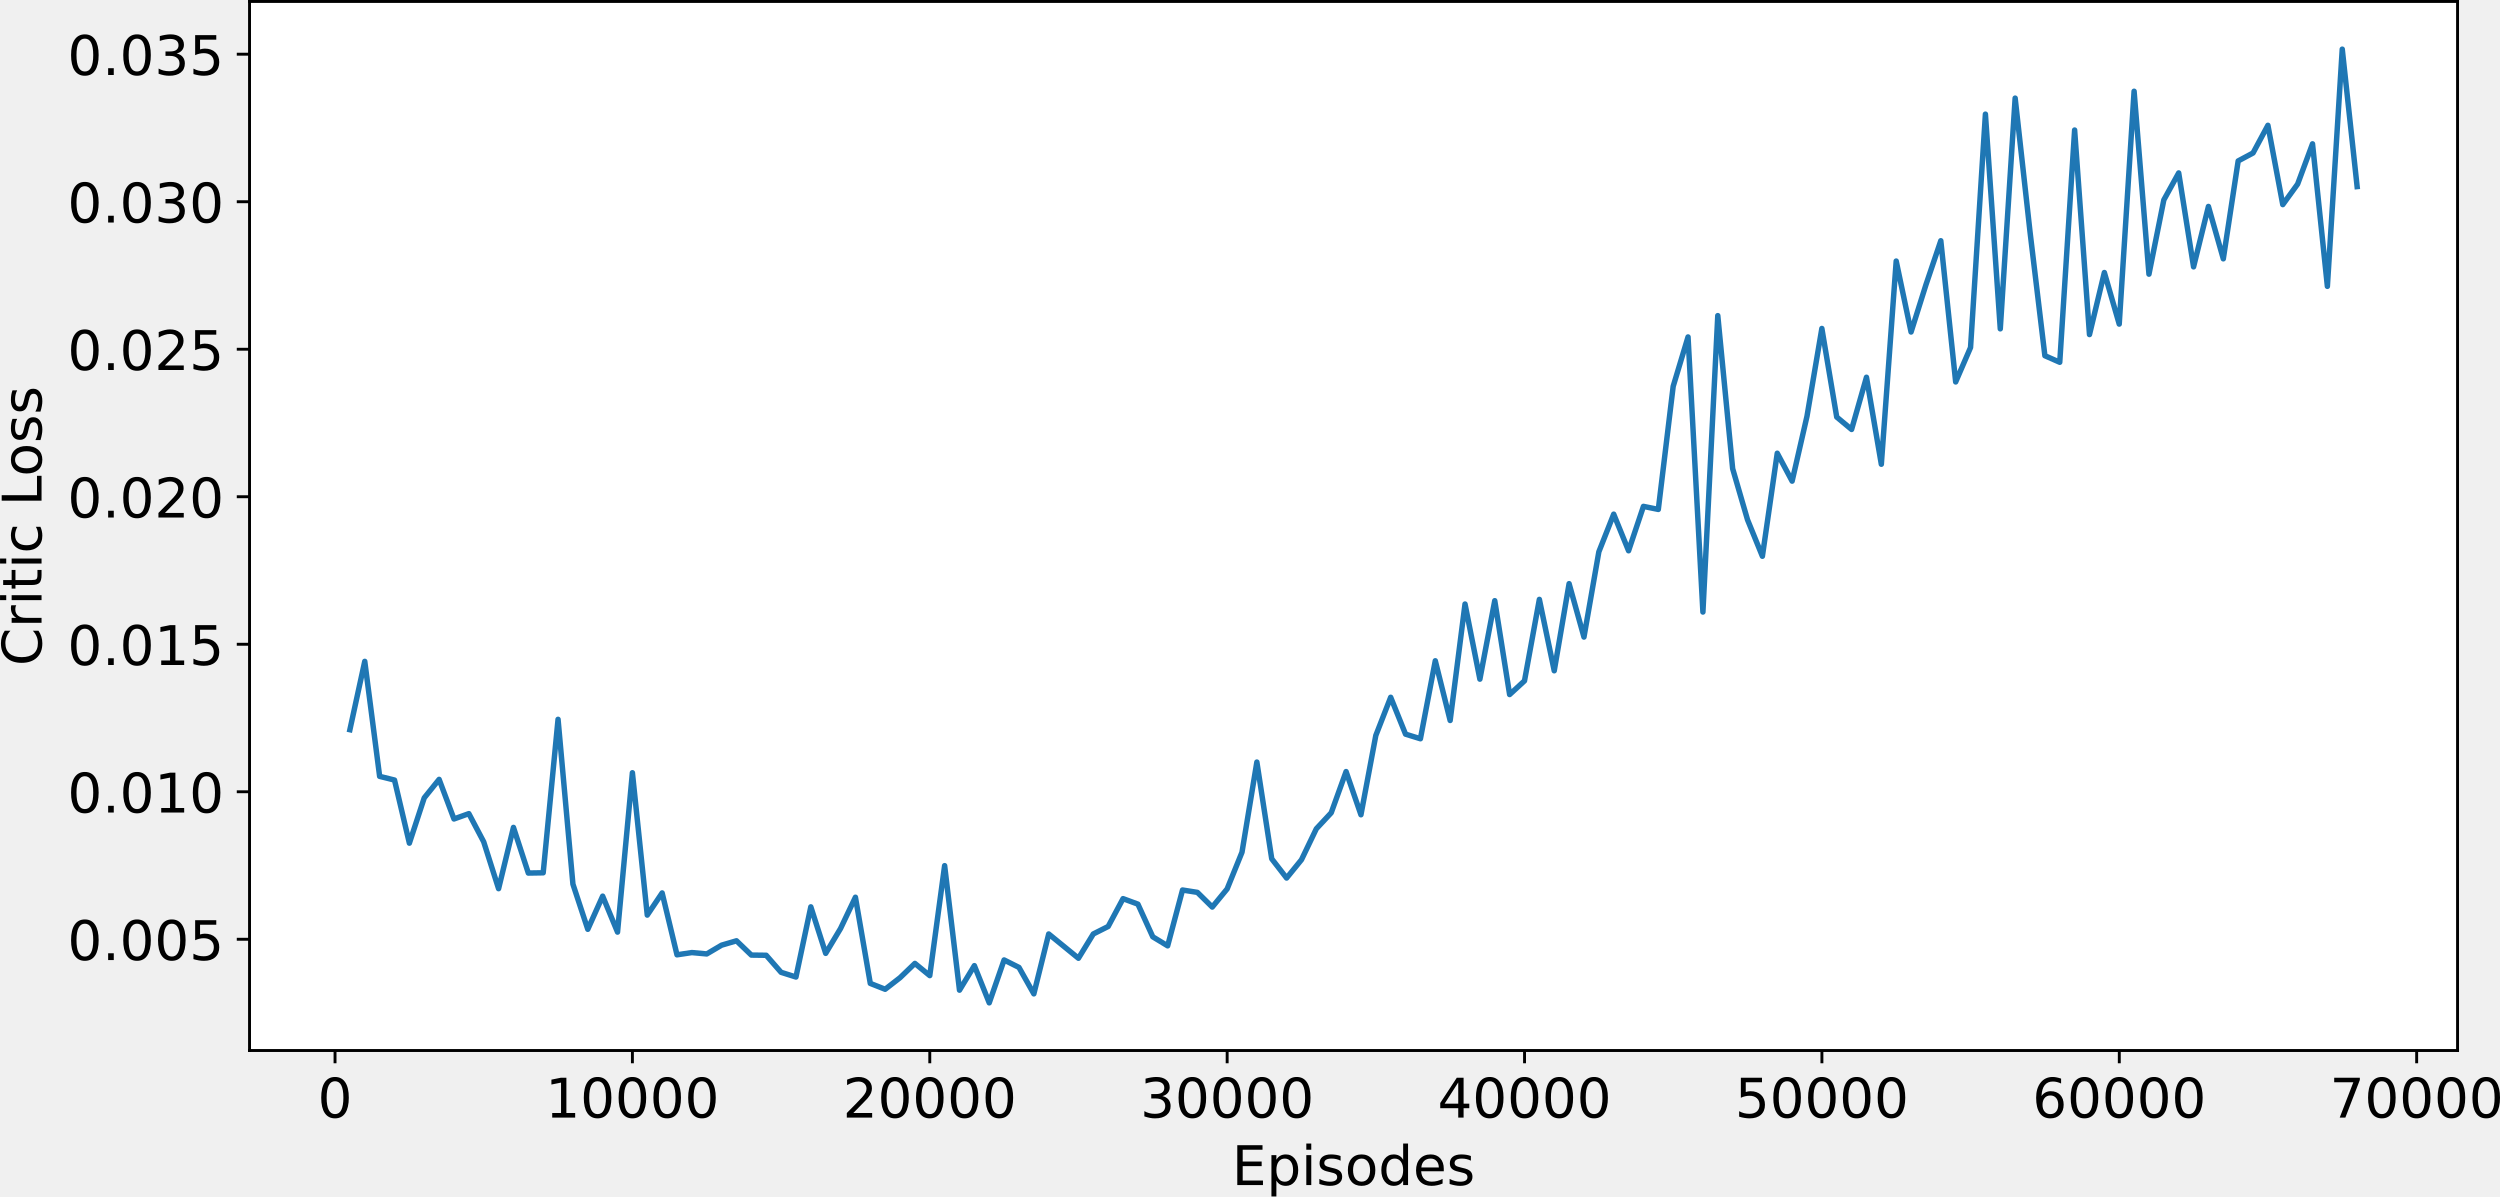
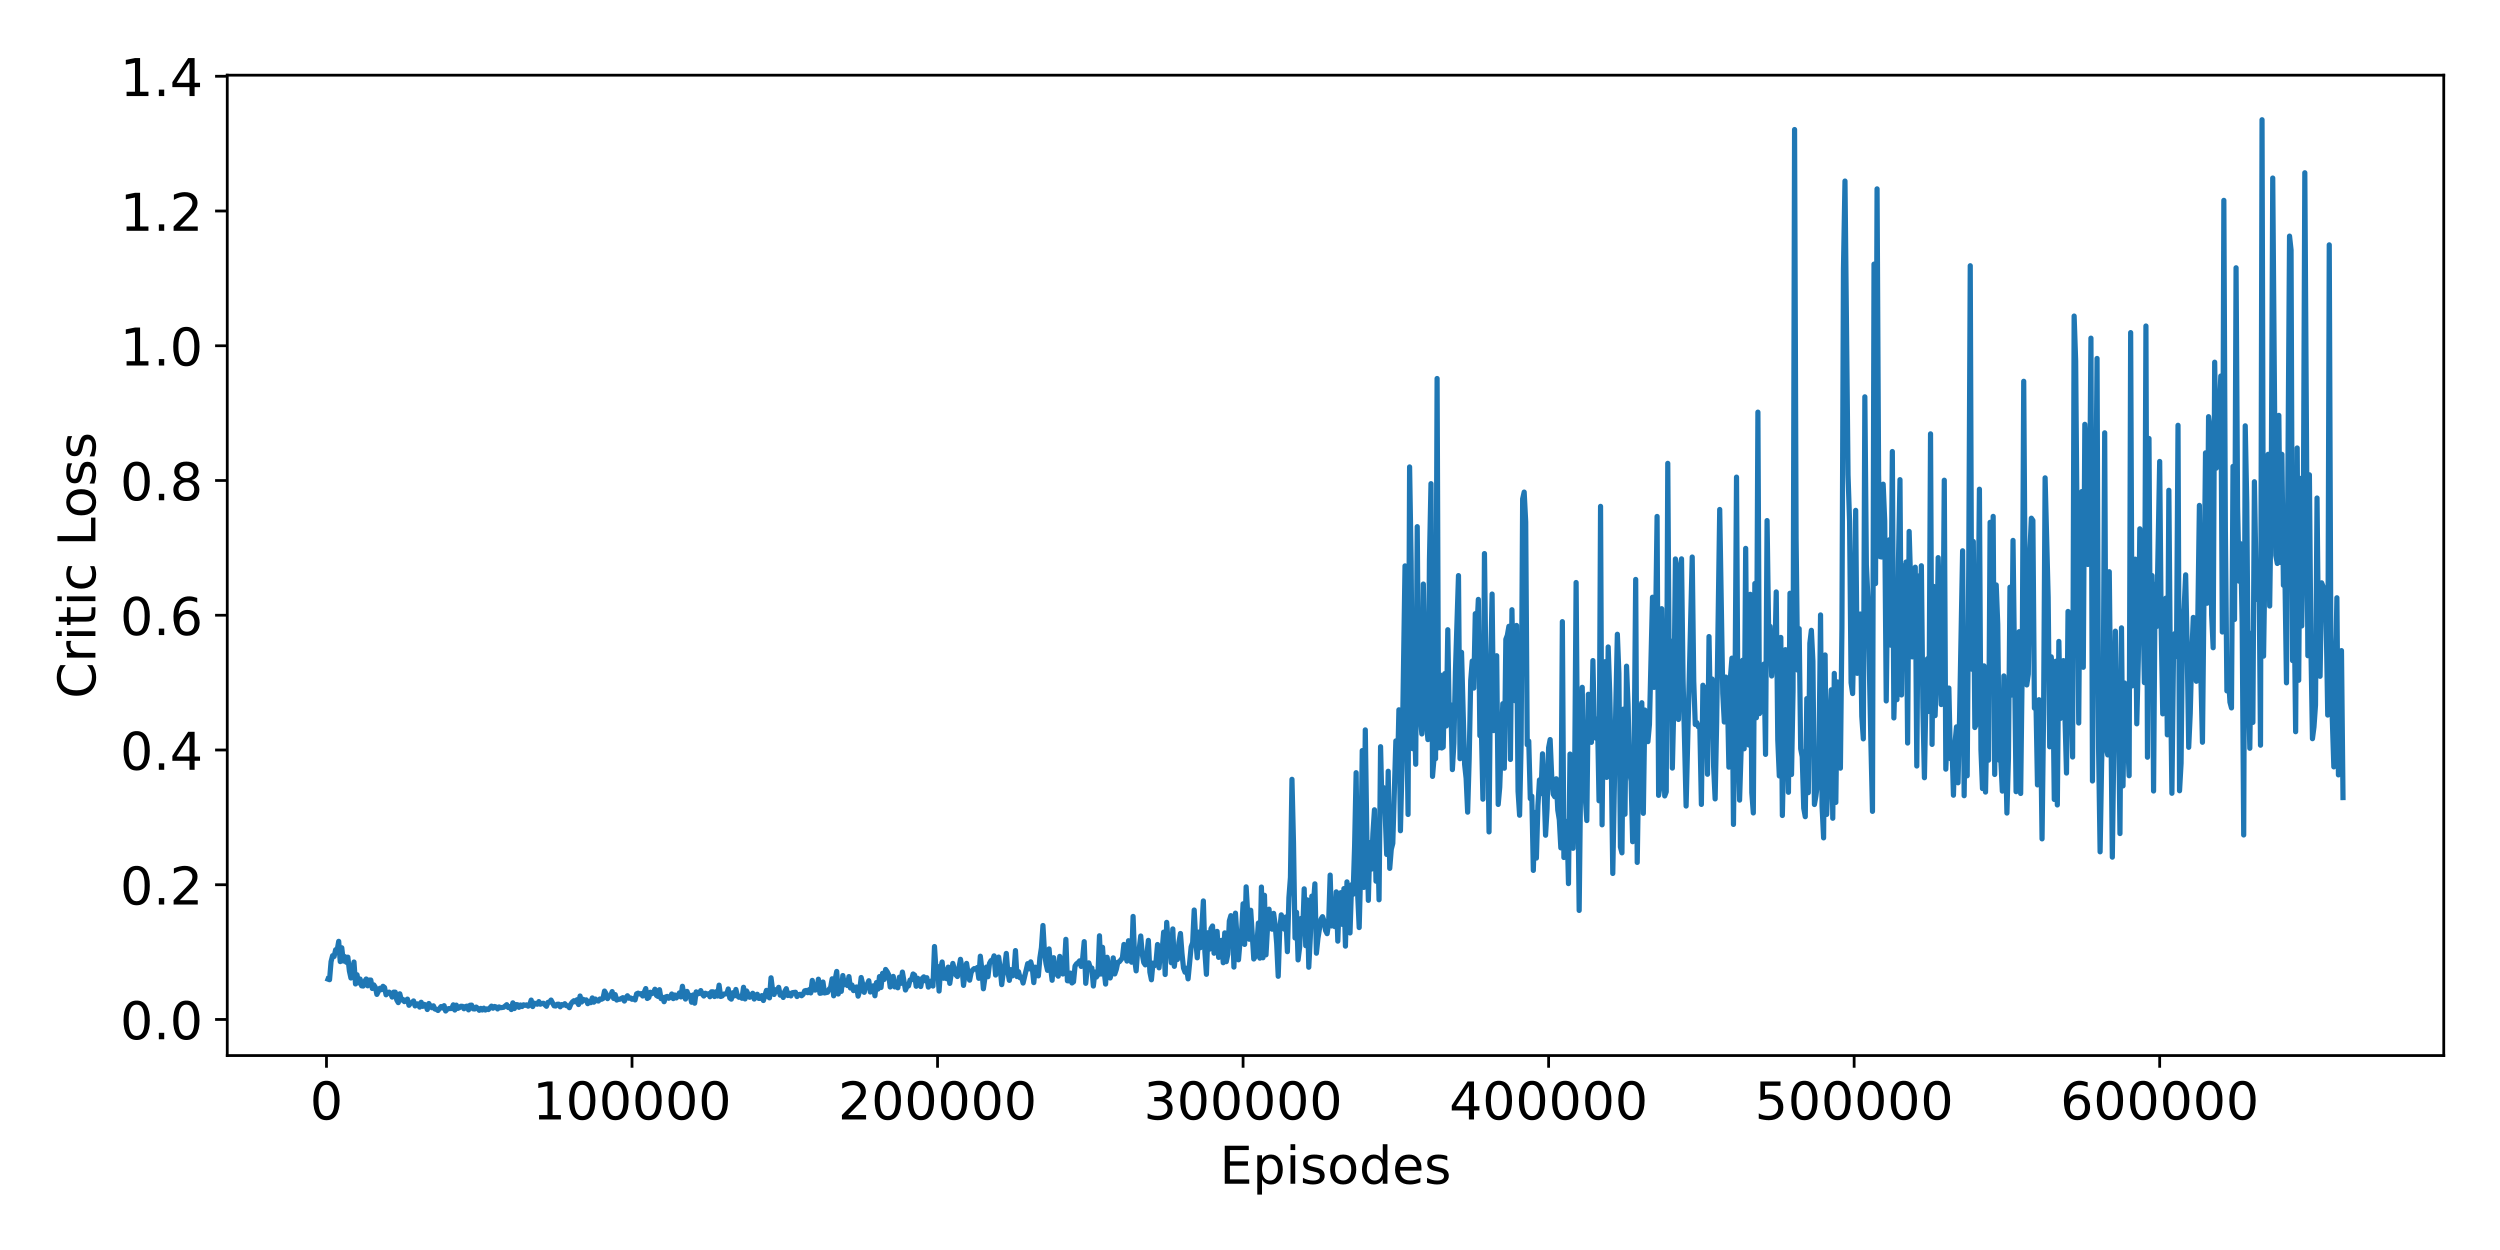
- <svg xmlns="http://www.w3.org/2000/svg" xmlns:xlink="http://www.w3.org/1999/xlink" width="685.856pt" height="328.235pt" viewBox="0 0 685.856 328.235" version="1.1">
-   <defs id="defs1">
-     <style type="text/css" id="style1">*{stroke-linejoin: round; stroke-linecap: butt}</style>
+ <svg xmlns="http://www.w3.org/2000/svg" xmlns:xlink="http://www.w3.org/1999/xlink" height="360pt" version="1.1" viewBox="0 0 720 360" width="720pt">
+   <defs>
+     <style type="text/css">
+ *{stroke-linecap:butt;stroke-linejoin:round;}
+   </style>
  </defs>
-   <g id="figure_1" transform="translate(-16.0718,-15.8)">
+   <g id="figure_1">
+     <g id="patch_1">
+       <path d="M 0 360  L 720 360  L 720 0  L 0 0  z " style="fill:#ffffff;" />
+     </g>
    <g id="axes_1">
      <g id="patch_2">
-         <path d="M 84.53,304 H 690.283 V 16.2 H 84.53 Z" style="fill:#ffffff" id="path2" />
+         <path d="M 65.45 304  L 703.8 304  L 703.8 21.653  L 65.45 21.653  z " style="fill:#ffffff;" />
      </g>
      <g id="matplotlib.axis_1">
        <g id="xtick_1">
          <g id="line2d_1">
-             <defs id="defs2">
-               <path id="m7069ad8a11" d="M 0,0 V 3.5" style="stroke:#000000;stroke-width:0.8" />
+             <defs>
+               <path d="M 0 0  L 0 3.5  " id="m7380358b8c" style="stroke:#000000;stroke-width:0.8;" />
            </defs>
-             <g id="g2">
-               <use xlink:href="#m7069ad8a11" x="107.985" y="304" style="stroke:#000000;stroke-width:0.8" id="use2" />
+             <g>
+               <use style="stroke:#000000;stroke-width:0.8;" x="94.026" xlink:href="#m7380358b8c" y="304" />
            </g>
          </g>
          <g id="text_1">
-             <text style="font-style:normal;font-variant:normal;font-weight:normal;font-stretch:normal;font-size:15px;line-height:normal;font-family:'DejaVu Sans', 'Bitstream Vera Sans', 'Computer Modern Sans Serif', 'Lucida Grande', Verdana, Geneva, Lucid, Arial, Helvetica, 'Avant Garde', sans-serif;text-anchor:middle" x="107.985" y="322.398" id="text2">0</text>
+             <text style="font-family:DejaVu Sans;font-size:15px;font-style:normal;font-weight:normal;text-anchor:middle;" transform="rotate(-0, 94.02594, 322.3977)" x="94.026" y="322.398">0</text>
          </g>
        </g>
        <g id="xtick_2">
          <g id="line2d_2">
-             <g id="g3">
-               <use xlink:href="#m7069ad8a11" x="189.568" y="304" style="stroke:#000000;stroke-width:0.8" id="use3" />
+             <g>
+               <use style="stroke:#000000;stroke-width:0.8;" x="182.02" xlink:href="#m7380358b8c" y="304" />
            </g>
          </g>
          <g id="text_2">
-             <text style="font-style:normal;font-variant:normal;font-weight:normal;font-stretch:normal;font-size:15px;line-height:normal;font-family:'DejaVu Sans', 'Bitstream Vera Sans', 'Computer Modern Sans Serif', 'Lucida Grande', Verdana, Geneva, Lucid, Arial, Helvetica, 'Avant Garde', sans-serif;text-anchor:middle" x="189.568" y="322.398" id="text3">10000</text>
+             <text style="font-family:DejaVu Sans;font-size:15px;font-style:normal;font-weight:normal;text-anchor:middle;" transform="rotate(-0, 182.0196, 322.3977)" x="182.02" y="322.398">100000</text>
          </g>
        </g>
        <g id="xtick_3">
          <g id="line2d_3">
-             <g id="g4">
-               <use xlink:href="#m7069ad8a11" x="271.151" y="304" style="stroke:#000000;stroke-width:0.8" id="use4" />
+             <g>
+               <use style="stroke:#000000;stroke-width:0.8;" x="270.013" xlink:href="#m7380358b8c" y="304" />
            </g>
          </g>
          <g id="text_3">
-             <text style="font-style:normal;font-variant:normal;font-weight:normal;font-stretch:normal;font-size:15px;line-height:normal;font-family:'DejaVu Sans', 'Bitstream Vera Sans', 'Computer Modern Sans Serif', 'Lucida Grande', Verdana, Geneva, Lucid, Arial, Helvetica, 'Avant Garde', sans-serif;text-anchor:middle" x="271.151" y="322.398" id="text4">20000</text>
+             <text style="font-family:DejaVu Sans;font-size:15px;font-style:normal;font-weight:normal;text-anchor:middle;" transform="rotate(-0, 270.0133, 322.3977)" x="270.013" y="322.398">200000</text>
          </g>
        </g>
        <g id="xtick_4">
          <g id="line2d_4">
-             <g id="g5">
-               <use xlink:href="#m7069ad8a11" x="352.734" y="304" style="stroke:#000000;stroke-width:0.8" id="use5" />
+             <g>
+               <use style="stroke:#000000;stroke-width:0.8;" x="358.007" xlink:href="#m7380358b8c" y="304" />
            </g>
          </g>
          <g id="text_4">
-             <text style="font-style:normal;font-variant:normal;font-weight:normal;font-stretch:normal;font-size:15px;line-height:normal;font-family:'DejaVu Sans', 'Bitstream Vera Sans', 'Computer Modern Sans Serif', 'Lucida Grande', Verdana, Geneva, Lucid, Arial, Helvetica, 'Avant Garde', sans-serif;text-anchor:middle" x="352.734" y="322.398" id="text5">30000</text>
+             <text style="font-family:DejaVu Sans;font-size:15px;font-style:normal;font-weight:normal;text-anchor:middle;" transform="rotate(-0, 358.0069, 322.3977)" x="358.007" y="322.398">300000</text>
          </g>
        </g>
        <g id="xtick_5">
          <g id="line2d_5">
-             <g id="g6">
-               <use xlink:href="#m7069ad8a11" x="434.317" y="304" style="stroke:#000000;stroke-width:0.8" id="use6" />
+             <g>
+               <use style="stroke:#000000;stroke-width:0.8;" x="446.001" xlink:href="#m7380358b8c" y="304" />
            </g>
          </g>
          <g id="text_5">
-             <text style="font-style:normal;font-variant:normal;font-weight:normal;font-stretch:normal;font-size:15px;line-height:normal;font-family:'DejaVu Sans', 'Bitstream Vera Sans', 'Computer Modern Sans Serif', 'Lucida Grande', Verdana, Geneva, Lucid, Arial, Helvetica, 'Avant Garde', sans-serif;text-anchor:middle" x="434.317" y="322.398" id="text6">40000</text>
+             <text style="font-family:DejaVu Sans;font-size:15px;font-style:normal;font-weight:normal;text-anchor:middle;" transform="rotate(-0, 446.0006, 322.3977)" x="446.001" y="322.398">400000</text>
          </g>
        </g>
        <g id="xtick_6">
          <g id="line2d_6">
-             <g id="g7">
-               <use xlink:href="#m7069ad8a11" x="515.9" y="304" style="stroke:#000000;stroke-width:0.8" id="use7" />
+             <g>
+               <use style="stroke:#000000;stroke-width:0.8;" x="533.994" xlink:href="#m7380358b8c" y="304" />
            </g>
          </g>
          <g id="text_6">
-             <text style="font-style:normal;font-variant:normal;font-weight:normal;font-stretch:normal;font-size:15px;line-height:normal;font-family:'DejaVu Sans', 'Bitstream Vera Sans', 'Computer Modern Sans Serif', 'Lucida Grande', Verdana, Geneva, Lucid, Arial, Helvetica, 'Avant Garde', sans-serif;text-anchor:middle" x="515.9" y="322.398" id="text7">50000</text>
+             <text style="font-family:DejaVu Sans;font-size:15px;font-style:normal;font-weight:normal;text-anchor:middle;" transform="rotate(-0, 533.9942, 322.3977)" x="533.994" y="322.398">500000</text>
          </g>
        </g>
        <g id="xtick_7">
          <g id="line2d_7">
-             <g id="g8">
-               <use xlink:href="#m7069ad8a11" x="597.483" y="304" style="stroke:#000000;stroke-width:0.8" id="use8" />
+             <g>
+               <use style="stroke:#000000;stroke-width:0.8;" x="621.988" xlink:href="#m7380358b8c" y="304" />
            </g>
          </g>
          <g id="text_7">
-             <text style="font-style:normal;font-variant:normal;font-weight:normal;font-stretch:normal;font-size:15px;line-height:normal;font-family:'DejaVu Sans', 'Bitstream Vera Sans', 'Computer Modern Sans Serif', 'Lucida Grande', Verdana, Geneva, Lucid, Arial, Helvetica, 'Avant Garde', sans-serif;text-anchor:middle" x="597.483" y="322.398" id="text8">60000</text>
-           </g>
-         </g>
-         <g id="xtick_8">
-           <g id="line2d_8">
-             <g id="g9">
-               <use xlink:href="#m7069ad8a11" x="679.066" y="304" style="stroke:#000000;stroke-width:0.8" id="use9" />
-             </g>
-           </g>
-           <g id="text_8">
-             <text style="font-style:normal;font-variant:normal;font-weight:normal;font-stretch:normal;font-size:15px;line-height:normal;font-family:'DejaVu Sans', 'Bitstream Vera Sans', 'Computer Modern Sans Serif', 'Lucida Grande', Verdana, Geneva, Lucid, Arial, Helvetica, 'Avant Garde', sans-serif;text-anchor:middle" x="679.066" y="322.398" id="text9">70000</text>
-           </g>
-         </g>
-         <g id="text_9">
-           <text style="font-style:normal;font-variant:normal;font-weight:normal;font-stretch:normal;font-size:15px;line-height:normal;font-family:'DejaVu Sans', 'Bitstream Vera Sans', 'Computer Modern Sans Serif', 'Lucida Grande', Verdana, Geneva, Lucid, Arial, Helvetica, 'Avant Garde', sans-serif;text-anchor:middle" x="387.407" y="340.915" id="text10">Episodes</text>
+             <text style="font-family:DejaVu Sans;font-size:15px;font-style:normal;font-weight:normal;text-anchor:middle;" transform="rotate(-0, 621.9879, 322.3977)" x="621.988" y="322.398">600000</text>
+           </g>
+         </g>
+         <g id="text_8">
+           <text style="font-family:DejaVu Sans;font-size:15px;font-style:normal;font-weight:normal;text-anchor:middle;" transform="rotate(-0, 384.625, 340.9148)" x="384.625" y="340.915">Episodes</text>
        </g>
      </g>
      <g id="matplotlib.axis_2">
        <g id="ytick_1">
+           <g id="line2d_8">
+             <defs>
+               <path d="M 0 0  L -3.5 0  " id="mddbbf704a9" style="stroke:#000000;stroke-width:0.8;" />
+             </defs>
+             <g>
+               <use style="stroke:#000000;stroke-width:0.8;" x="65.45" xlink:href="#mddbbf704a9" y="293.607" />
+             </g>
+           </g>
+           <g id="text_9">
+             <text style="font-family:DejaVu Sans;font-size:15px;font-style:normal;font-weight:normal;text-anchor:end;" transform="rotate(-0, 58.45, 299.306)" x="58.45" y="299.306">0.0</text>
+           </g>
+         </g>
+         <g id="ytick_2">
          <g id="line2d_9">
-             <defs id="defs10">
-               <path id="mb67c842fcd" d="M 0,0 H -3.5" style="stroke:#000000;stroke-width:0.8" />
-             </defs>
-             <g id="g10">
-               <use xlink:href="#mb67c842fcd" x="84.53" y="273.485" style="stroke:#000000;stroke-width:0.8" id="use10" />
+             <g>
+               <use style="stroke:#000000;stroke-width:0.8;" x="65.45" xlink:href="#mddbbf704a9" y="254.801" />
            </g>
          </g>
          <g id="text_10">
-             <text style="font-style:normal;font-variant:normal;font-weight:normal;font-stretch:normal;font-size:15px;line-height:normal;font-family:'DejaVu Sans', 'Bitstream Vera Sans', 'Computer Modern Sans Serif', 'Lucida Grande', Verdana, Geneva, Lucid, Arial, Helvetica, 'Avant Garde', sans-serif;text-anchor:end" x="77.53" y="279.183" id="text11">0.005</text>
-           </g>
-         </g>
-         <g id="ytick_2">
+             <text style="font-family:DejaVu Sans;font-size:15px;font-style:normal;font-weight:normal;text-anchor:end;" transform="rotate(-0, 58.45, 260.5001)" x="58.45" y="260.5">0.2</text>
+           </g>
+         </g>
+         <g id="ytick_3">
          <g id="line2d_10">
-             <g id="g11">
-               <use xlink:href="#mb67c842fcd" x="84.53" y="233.016" style="stroke:#000000;stroke-width:0.8" id="use11" />
+             <g>
+               <use style="stroke:#000000;stroke-width:0.8;" x="65.45" xlink:href="#mddbbf704a9" y="215.995" />
            </g>
          </g>
          <g id="text_11">
-             <text style="font-style:normal;font-variant:normal;font-weight:normal;font-stretch:normal;font-size:15px;line-height:normal;font-family:'DejaVu Sans', 'Bitstream Vera Sans', 'Computer Modern Sans Serif', 'Lucida Grande', Verdana, Geneva, Lucid, Arial, Helvetica, 'Avant Garde', sans-serif;text-anchor:end" x="77.53" y="238.715" id="text12">0.010</text>
-           </g>
-         </g>
-         <g id="ytick_3">
+             <text style="font-family:DejaVu Sans;font-size:15px;font-style:normal;font-weight:normal;text-anchor:end;" transform="rotate(-0, 58.45, 221.6942)" x="58.45" y="221.694">0.4</text>
+           </g>
+         </g>
+         <g id="ytick_4">
          <g id="line2d_11">
-             <g id="g12">
-               <use xlink:href="#mb67c842fcd" x="84.53" y="192.547" style="stroke:#000000;stroke-width:0.8" id="use12" />
+             <g>
+               <use style="stroke:#000000;stroke-width:0.8;" x="65.45" xlink:href="#mddbbf704a9" y="177.189" />
            </g>
          </g>
          <g id="text_12">
-             <text style="font-style:normal;font-variant:normal;font-weight:normal;font-stretch:normal;font-size:15px;line-height:normal;font-family:'DejaVu Sans', 'Bitstream Vera Sans', 'Computer Modern Sans Serif', 'Lucida Grande', Verdana, Geneva, Lucid, Arial, Helvetica, 'Avant Garde', sans-serif;text-anchor:end" x="77.53" y="198.246" id="text13">0.015</text>
-           </g>
-         </g>
-         <g id="ytick_4">
+             <text style="font-family:DejaVu Sans;font-size:15px;font-style:normal;font-weight:normal;text-anchor:end;" transform="rotate(-0, 58.45, 182.8883)" x="58.45" y="182.888">0.6</text>
+           </g>
+         </g>
+         <g id="ytick_5">
          <g id="line2d_12">
-             <g id="g13">
-               <use xlink:href="#mb67c842fcd" x="84.53" y="152.078" style="stroke:#000000;stroke-width:0.8" id="use13" />
+             <g>
+               <use style="stroke:#000000;stroke-width:0.8;" x="65.45" xlink:href="#mddbbf704a9" y="138.383" />
            </g>
          </g>
          <g id="text_13">
-             <text style="font-style:normal;font-variant:normal;font-weight:normal;font-stretch:normal;font-size:15px;line-height:normal;font-family:'DejaVu Sans', 'Bitstream Vera Sans', 'Computer Modern Sans Serif', 'Lucida Grande', Verdana, Geneva, Lucid, Arial, Helvetica, 'Avant Garde', sans-serif;text-anchor:end" x="77.53" y="157.777" id="text14">0.020</text>
-           </g>
-         </g>
-         <g id="ytick_5">
+             <text style="font-family:DejaVu Sans;font-size:15px;font-style:normal;font-weight:normal;text-anchor:end;" transform="rotate(-0, 58.45, 144.0823)" x="58.45" y="144.082">0.8</text>
+           </g>
+         </g>
+         <g id="ytick_6">
          <g id="line2d_13">
-             <g id="g14">
-               <use xlink:href="#mb67c842fcd" x="84.53" y="111.61" style="stroke:#000000;stroke-width:0.8" id="use14" />
+             <g>
+               <use style="stroke:#000000;stroke-width:0.8;" x="65.45" xlink:href="#mddbbf704a9" y="99.578" />
            </g>
          </g>
          <g id="text_14">
-             <text style="font-style:normal;font-variant:normal;font-weight:normal;font-stretch:normal;font-size:15px;line-height:normal;font-family:'DejaVu Sans', 'Bitstream Vera Sans', 'Computer Modern Sans Serif', 'Lucida Grande', Verdana, Geneva, Lucid, Arial, Helvetica, 'Avant Garde', sans-serif;text-anchor:end" x="77.53" y="117.308" id="text15">0.025</text>
-           </g>
-         </g>
-         <g id="ytick_6">
+             <text style="font-family:DejaVu Sans;font-size:15px;font-style:normal;font-weight:normal;text-anchor:end;" transform="rotate(-0, 58.45, 105.2764)" x="58.45" y="105.276">1.0</text>
+           </g>
+         </g>
+         <g id="ytick_7">
          <g id="line2d_14">
-             <g id="g15">
-               <use xlink:href="#mb67c842fcd" x="84.53" y="71.141" style="stroke:#000000;stroke-width:0.8" id="use15" />
+             <g>
+               <use style="stroke:#000000;stroke-width:0.8;" x="65.45" xlink:href="#mddbbf704a9" y="60.772" />
            </g>
          </g>
          <g id="text_15">
-             <text style="font-style:normal;font-variant:normal;font-weight:normal;font-stretch:normal;font-size:15px;line-height:normal;font-family:'DejaVu Sans', 'Bitstream Vera Sans', 'Computer Modern Sans Serif', 'Lucida Grande', Verdana, Geneva, Lucid, Arial, Helvetica, 'Avant Garde', sans-serif;text-anchor:end" x="77.53" y="76.84" id="text16">0.030</text>
-           </g>
-         </g>
-         <g id="ytick_7">
+             <text style="font-family:DejaVu Sans;font-size:15px;font-style:normal;font-weight:normal;text-anchor:end;" transform="rotate(-0, 58.45, 66.47046)" x="58.45" y="66.47">1.2</text>
+           </g>
+         </g>
+         <g id="ytick_8">
          <g id="line2d_15">
-             <g id="g16">
-               <use xlink:href="#mb67c842fcd" x="84.53" y="30.672" style="stroke:#000000;stroke-width:0.8" id="use16" />
+             <g>
+               <use style="stroke:#000000;stroke-width:0.8;" x="65.45" xlink:href="#mddbbf704a9" y="21.966" />
            </g>
          </g>
          <g id="text_16">
-             <text style="font-style:normal;font-variant:normal;font-weight:normal;font-stretch:normal;font-size:15px;line-height:normal;font-family:'DejaVu Sans', 'Bitstream Vera Sans', 'Computer Modern Sans Serif', 'Lucida Grande', Verdana, Geneva, Lucid, Arial, Helvetica, 'Avant Garde', sans-serif;text-anchor:end" x="77.53" y="36.371" id="text17">0.035</text>
+             <text style="font-family:DejaVu Sans;font-size:15px;font-style:normal;font-weight:normal;text-anchor:end;" transform="rotate(-0, 58.45, 27.66453)" x="58.45" y="27.665">1.4</text>
          </g>
        </g>
        <g id="text_17">
-           <text style="font-style:normal;font-variant:normal;font-weight:normal;font-stretch:normal;font-size:15px;line-height:normal;font-family:'DejaVu Sans', 'Bitstream Vera Sans', 'Computer Modern Sans Serif', 'Lucida Grande', Verdana, Geneva, Lucid, Arial, Helvetica, 'Avant Garde', sans-serif;text-anchor:middle" x="27.468" y="160.1" transform="rotate(-90,27.46828,160.1)" id="text18">Critic Loss</text>
+           <text style="font-family:DejaVu Sans;font-size:15px;font-style:normal;font-weight:normal;text-anchor:middle;" transform="rotate(-90, 27.47578, 162.8264)" x="27.476" y="162.826">Critic Loss</text>
        </g>
      </g>
      <g id="line2d_16">
-         <path d="m 112.064,215.987 4.079,-18.745 4.079,31.545 4.079,1.014 4.079,17.313 4.079,-12.43 4.079,-5.067 4.079,10.861 4.079,-1.463 4.079,7.747 4.079,12.838 4.079,-16.805 4.079,12.52 4.079,-0.07 4.079,-42.098 4.079,45.209 4.079,12.388 4.079,-9.091 4.079,9.862 4.079,-43.717 4.079,39.05 4.079,-6.076 4.079,16.973 4.079,-0.615 4.079,0.373 4.079,-2.404 4.079,-1.2 4.079,3.919 4.079,0.055 4.079,4.674 4.079,1.289 4.079,-19.245 4.079,12.752 4.079,-6.815 4.079,-8.577 4.079,23.637 4.079,1.609 4.079,-3.168 4.079,-3.921 4.079,3.341 4.079,-30.158 4.079,34.153 4.079,-6.724 4.079,10.202 4.079,-11.763 4.079,2.045 4.079,7.251 4.079,-16.426 8.158,6.662 4.079,-6.667 4.079,-2.056 4.079,-7.631 4.079,1.509 4.079,8.962 4.079,2.475 4.079,-15.312 4.079,0.645 4.079,4.028 4.079,-4.972 4.079,-10.072 4.079,-24.731 4.079,26.542 4.079,5.27 4.079,-5.019 4.079,-8.495 4.079,-4.381 4.079,-11.308 4.079,11.847 4.079,-21.757 4.079,-10.473 4.079,10.115 4.079,1.261 4.079,-21.389 4.079,16.373 4.079,-31.944 4.079,20.608 4.079,-21.523 4.079,25.746 4.079,-3.76 4.079,-22.343 4.079,19.581 4.079,-23.895 4.079,14.645 4.079,-23.373 4.079,-10.341 4.079,10.042 4.079,-12.177 4.079,0.836 4.079,-33.762 4.079,-13.552 4.079,75.463 4.079,-81.315 4.079,41.982 4.079,14.017 4.079,10.014 4.079,-28.265 4.079,7.655 4.079,-17.8 4.079,-24.077 4.079,24.301 4.079,3.397 4.079,-14.316 4.079,23.861 4.079,-55.737 4.079,19.458 4.079,-12.958 4.079,-12.076 4.079,38.732 4.079,-9.441 4.079,-64.021 4.079,58.895 4.079,-63.29 4.079,36.674 4.079,33.994 4.079,1.795 4.079,-63.707 4.079,56.106 4.079,-17.016 4.079,14.142 4.079,-63.872 4.079,50.174 4.079,-20.365 4.079,-7.402 4.079,25.763 4.079,-16.568 4.079,14.363 4.079,-26.85 4.079,-2.183 4.079,-7.593 4.079,21.754 4.079,-5.638 4.079,-11.032 4.079,39.092 4.079,-65.064 4.079,37.698 v 0" clip-path="url(#peaf6a4ce70)" style="fill:none;stroke:#1f77b4;stroke-width:1.5;stroke-linecap:square" id="path18" />
+         <path clip-path="url(#pa78f5929f9)" d="M 94.466 281.99  L 94.906 282.157  L 95.346 276.959  L 95.786 275.242  L 96.226 275.46  L 96.666 273.528  L 97.106 273.636  L 97.546 271.108  L 97.986 276.937  L 98.426 272.961  L 98.866 276.77  L 99.306 275.511  L 99.746 277.13  L 100.185 275.664  L 100.625 279.643  L 101.065 281.661  L 101.505 280.017  L 101.945 277.063  L 102.385 283.379  L 102.825 280.728  L 103.265 283.077  L 103.705 281.956  L 104.145 283.916  L 104.585 283.981  L 105.025 282.66  L 105.465 281.958  L 105.905 283.907  L 106.345 282.257  L 106.785 282.252  L 107.225 284.681  L 107.665 283.654  L 108.105 284.356  L 108.545 286.384  L 109.425 284.614  L 109.865 285.023  L 110.305 284.063  L 110.745 284.404  L 111.185 286.499  L 111.625 286.011  L 112.065 285.734  L 112.505 286.13  L 112.945 287.156  L 113.385 285.73  L 113.825 285.743  L 114.264 287.974  L 114.704 288.751  L 115.144 286.213  L 115.584 288  L 116.024 287.825  L 116.464 288.467  L 117.344 287.748  L 117.784 289.521  L 118.224 288.942  L 118.664 288.721  L 119.104 288.27  L 119.544 289.708  L 119.984 289.106  L 120.424 289.135  L 120.864 290.046  L 121.304 288.654  L 121.744 289.829  L 122.184 289.264  L 122.624 289.47  L 123.064 290.736  L 123.504 289.014  L 123.944 289.749  L 124.384 290.225  L 124.824 289.678  L 125.264 290.6  L 125.704 290.706  L 126.144 291.019  L 127.024 289.892  L 127.464 290.316  L 127.903 289.636  L 128.343 291.166  L 128.783 290.649  L 129.223 290.479  L 130.103 290.439  L 130.543 289.392  L 130.983 290.887  L 131.423 289.478  L 131.863 290.42  L 132.303 290.199  L 132.743 289.798  L 133.183 289.825  L 133.623 290.518  L 134.063 289.878  L 134.503 289.767  L 134.943 290.842  L 135.383 289.508  L 135.823 289.478  L 136.263 290.542  L 136.703 290.589  L 137.143 290.041  L 137.583 290.413  L 138.023 290.968  L 138.463 290.42  L 138.903 290.874  L 139.343 290.355  L 139.783 290.886  L 140.223 290.563  L 140.663 290.754  L 141.543 289.766  L 141.982 290.359  L 142.422 289.867  L 142.862 290.003  L 143.302 290.577  L 143.742 289.996  L 144.182 290.222  L 145.062 290.094  L 145.942 289.349  L 146.382 290.169  L 146.822 289.891  L 147.262 290.747  L 147.702 288.824  L 148.142 290.457  L 148.582 289.321  L 149.022 289.364  L 149.462 290.107  L 149.902 289.436  L 150.342 289.886  L 150.782 289.38  L 151.222 289.542  L 151.662 289.401  L 152.102 289.774  L 152.542 289.423  L 152.982 288.027  L 153.422 289.889  L 153.862 288.906  L 154.742 289.212  L 155.182 288.465  L 155.622 289.209  L 156.061 289.007  L 156.501 288.935  L 157.381 289.806  L 157.821 288.676  L 158.261 288.621  L 158.701 288.018  L 159.581 289.674  L 160.021 289.73  L 160.461 289.231  L 160.901 289.204  L 161.341 289.955  L 161.781 289.325  L 162.221 289.467  L 162.661 289.07  L 163.101 289.623  L 163.541 289.685  L 163.981 290.214  L 164.421 289.152  L 164.861 288.554  L 165.301 288.202  L 165.741 288.545  L 166.181 287.927  L 166.621 289.304  L 167.061 286.854  L 167.501 288.582  L 167.941 287.804  L 168.381 288.083  L 168.821 287.965  L 169.261 289.057  L 169.7 288.4  L 170.14 288.766  L 170.58 287.407  L 171.02 288.626  L 171.46 287.721  L 171.9 288.188  L 172.34 288.301  L 172.78 287.705  L 173.22 287.795  L 173.66 287.57  L 174.1 285.426  L 174.54 286.161  L 174.98 287.61  L 175.42 286.91  L 175.86 286.817  L 176.3 285.584  L 176.74 287.554  L 177.18 286.449  L 177.62 288.017  L 178.06 287.797  L 178.5 287.796  L 179.38 287.332  L 179.82 288.3  L 180.26 287.336  L 180.7 286.779  L 181.14 287.49  L 181.58 287.396  L 182.02 287.793  L 182.46 287.539  L 182.9 287.975  L 183.34 286.222  L 183.779 286.028  L 184.219 286.272  L 184.659 286.162  L 185.099 286.849  L 185.979 284.709  L 186.419 287.558  L 186.859 287.29  L 187.299 285.774  L 187.739 286.18  L 188.179 285.923  L 188.619 284.905  L 189.059 286.679  L 189.499 286.964  L 189.939 285.033  L 190.379 287.607  L 190.819 287.224  L 191.259 288.487  L 191.699 287.125  L 192.139 286.968  L 192.579 287.495  L 193.019 287.249  L 193.459 286.272  L 193.899 287.595  L 194.339 286.562  L 194.779 287.401  L 195.219 286.816  L 195.659 285.965  L 196.099 287.114  L 196.539 284.05  L 196.979 286.654  L 197.418 287.732  L 197.858 285.525  L 198.298 286.727  L 198.738 286.658  L 199.178 288.646  L 199.618 286.537  L 200.058 288.92  L 200.498 285.661  L 200.938 286.252  L 201.378 286.087  L 201.818 285.29  L 202.258 286.321  L 202.698 286.856  L 203.138 286.052  L 203.578 286.413  L 204.018 286.186  L 204.458 287.063  L 204.898 285.64  L 205.338 285.643  L 205.778 287.001  L 206.218 285.629  L 206.658 286.854  L 207.098 283.727  L 207.538 286.984  L 207.978 286.84  L 208.418 286.302  L 209.298 286.209  L 209.738 284.823  L 210.178 287.419  L 210.618 287.75  L 211.058 285.907  L 211.497 286.807  L 211.937 284.966  L 212.377 286.838  L 212.817 287.223  L 213.257 286.922  L 213.697 287.503  L 214.137 284.34  L 214.577 287.693  L 215.017 285.398  L 215.897 287.214  L 216.337 286.872  L 216.777 286.06  L 217.217 287.724  L 217.657 286.601  L 218.097 286.351  L 218.537 287.544  L 218.977 287.529  L 219.417 286.74  L 219.857 288.144  L 220.737 285.229  L 221.177 286.947  L 221.617 287.381  L 222.057 281.609  L 222.497 285.038  L 222.937 286.404  L 223.377 285.036  L 223.817 285.604  L 224.257 284.357  L 224.697 286.609  L 225.136 286.155  L 225.576 287.264  L 226.016 285.501  L 226.456 284.74  L 226.896 286.712  L 227.336 286.054  L 227.776 286.821  L 228.216 285.892  L 229.096 285.773  L 229.536 287.005  L 229.976 286.468  L 230.416 286.361  L 230.856 286.775  L 231.296 286.375  L 231.736 285.371  L 232.176 285.248  L 232.616 285.897  L 233.056 285.003  L 233.496 285.96  L 233.936 282.361  L 234.376 285.11  L 234.816 285.139  L 235.256 284.881  L 235.696 282.012  L 236.136 286.074  L 236.576 285.984  L 237.016 282.823  L 237.456 285.971  L 238.336 285.777  L 238.776 284.906  L 239.215 284.392  L 239.655 281.899  L 240.095 286.791  L 240.535 282.046  L 240.975 279.775  L 241.415 286.277  L 241.855 284.52  L 242.295 285.513  L 242.735 280.958  L 243.175 283.605  L 243.615 282.455  L 244.055 283.837  L 244.495 281.26  L 244.935 284.552  L 245.375 283.687  L 245.815 285.296  L 246.255 284.401  L 246.695 284.25  L 247.135 286.888  L 247.575 285.404  L 248.015 281.525  L 248.455 283.411  L 248.895 285.79  L 249.335 283.741  L 249.775 283.496  L 250.215 282.453  L 250.655 285.702  L 251.535 283.906  L 251.975 286.779  L 252.415 282.981  L 252.854 284.867  L 253.294 281.257  L 253.734 284.403  L 254.174 280.324  L 254.614 282.088  L 255.054 279.205  L 255.494 279.829  L 255.934 280.698  L 256.374 284.257  L 256.814 283.053  L 257.254 281.204  L 257.694 284.231  L 258.134 283.708  L 258.574 284.483  L 259.014 281.432  L 259.454 283.21  L 259.894 279.957  L 260.774 285.123  L 261.214 284.093  L 261.654 283.946  L 262.094 282.246  L 262.534 282.161  L 262.974 280.511  L 263.414 280.835  L 263.854 284.04  L 264.294 281.743  L 264.734 283.281  L 265.174 284.119  L 265.614 281.758  L 266.054 281.333  L 266.494 282.477  L 266.933 281.583  L 267.373 284.286  L 267.813 283.543  L 268.253 282.508  L 268.693 283.983  L 269.133 272.605  L 269.573 279.37  L 270.013 278.336  L 270.453 285.424  L 270.893 279.052  L 271.333 277.05  L 271.773 281.741  L 272.213 279.3  L 272.653 281.875  L 273.093 278.534  L 273.533 283.214  L 274.413 277.468  L 275.293 280.776  L 275.733 281.236  L 276.613 276.284  L 277.053 278.812  L 277.493 283.79  L 278.373 277.458  L 278.813 280.327  L 279.253 282.291  L 279.693 280.075  L 280.133 279.332  L 280.572 278.955  L 281.012 279.127  L 281.452 278.645  L 281.892 281.759  L 282.332 275.389  L 282.772 279.141  L 283.212 284.766  L 284.092 278.515  L 284.532 281.286  L 284.972 277.454  L 285.412 276.658  L 285.852 276.654  L 286.292 275.289  L 286.732 280.814  L 287.172 277.097  L 287.612 275.641  L 288.052 278.835  L 288.492 283.571  L 288.932 280.186  L 289.372 278.144  L 289.812 274.59  L 290.252 279.914  L 290.692 282.342  L 291.132 279.252  L 291.572 281.055  L 292.012 280.051  L 292.452 273.765  L 292.892 281.256  L 293.332 279.839  L 293.772 281.601  L 294.212 281.413  L 294.651 283.116  L 295.971 277.529  L 296.411 279.033  L 296.851 277.015  L 297.291 278.687  L 297.731 282.988  L 298.171 278.55  L 298.611 280.194  L 299.051 281.053  L 299.491 275.837  L 299.931 272.915  L 300.371 266.546  L 300.811 274.299  L 301.251 277.528  L 301.691 279.462  L 302.131 273.293  L 302.571 278.623  L 303.011 282.316  L 303.451 275.819  L 303.891 279.418  L 304.331 280.564  L 304.771 281.139  L 305.211 275.44  L 305.651 279.738  L 306.091 280.512  L 306.531 278.808  L 306.971 270.53  L 307.411 282.462  L 307.851 282.484  L 308.291 280.252  L 308.73 283.093  L 309.17 282.76  L 309.61 278.222  L 310.05 277.567  L 310.49 277.264  L 310.93 276.723  L 311.37 278.329  L 311.81 275.987  L 312.25 271.194  L 312.69 283.195  L 313.13 278.868  L 313.57 277.306  L 314.01 278.735  L 314.45 278.784  L 314.89 283.974  L 315.33 279.936  L 315.77 281.38  L 316.21 280.722  L 316.65 269.507  L 317.09 280.525  L 317.53 272.825  L 317.97 279.379  L 318.41 283.414  L 318.85 275.696  L 319.73 281.66  L 320.17 280.025  L 320.61 275.873  L 321.05 280.491  L 321.49 279.198  L 321.93 277.117  L 322.369 276.987  L 323.249 275.887  L 323.689 272.002  L 324.129 275.117  L 324.569 276.79  L 325.009 270.932  L 325.449 275.964  L 325.889 277.114  L 326.329 263.935  L 326.769 276.226  L 327.209 279.606  L 327.649 273.648  L 328.089 273.33  L 328.529 269.568  L 328.969 274.794  L 329.409 277.237  L 329.849 277.885  L 330.289 275.1  L 330.729 270.833  L 331.169 279.983  L 331.609 282.174  L 332.049 277.372  L 332.489 278.115  L 332.929 277.04  L 333.369 272.022  L 333.809 278.731  L 334.249 273.62  L 334.689 273.78  L 335.129 268.46  L 335.569 280.657  L 336.009 265.643  L 336.448 272.065  L 336.888 272.044  L 337.328 277.278  L 337.768 267.535  L 338.208 278.306  L 338.648 274.308  L 339.088 276.336  L 339.528 271.408  L 339.968 268.848  L 340.408 274.553  L 340.848 278.803  L 341.288 279.997  L 341.728 278.851  L 342.168 281.912  L 343.048 272.705  L 343.488 271.477  L 343.928 262.089  L 344.368 270.679  L 344.808 275.848  L 345.248 268.444  L 345.688 272.942  L 346.128 267.298  L 346.568 259.474  L 347.008 274.165  L 347.448 280.601  L 347.888 268.628  L 348.328 273.362  L 348.768 267.442  L 349.208 266.684  L 349.648 274.531  L 350.087 270.616  L 350.527 268.241  L 350.967 275.722  L 351.407 270.955  L 351.847 270.822  L 352.287 277.263  L 352.727 268.67  L 353.167 276.954  L 353.607 274.819  L 354.047 265.232  L 354.487 263.707  L 354.927 265.141  L 355.367 278.518  L 355.807 262.987  L 356.687 276.424  L 357.127 271.193  L 357.567 268.623  L 358.007 260.298  L 358.447 271.99  L 358.887 255.417  L 359.767 270.498  L 360.207 262.153  L 361.087 276.189  L 361.527 275.477  L 361.967 272.293  L 362.407 265.834  L 362.847 275.947  L 363.287 255.471  L 363.727 275.837  L 364.166 257.841  L 364.606 274.995  L 365.046 267.142  L 365.486 261.851  L 365.926 267.33  L 366.366 267.606  L 366.806 263.052  L 367.246 266.375  L 367.686 271.799  L 368.126 281.17  L 368.566 267.701  L 369.006 263.476  L 369.446 264.734  L 369.886 267.598  L 370.326 264.09  L 370.766 274.079  L 371.206 258.542  L 371.646 252.693  L 372.086 224.449  L 372.526 242.613  L 372.966 270.133  L 373.406 262.741  L 373.846 276.45  L 374.286 272.871  L 374.726 264.492  L 375.166 268.801  L 375.606 255.988  L 376.046 272.358  L 376.486 259.164  L 376.926 278.566  L 377.366 270.064  L 377.805 258.086  L 378.245 260.829  L 378.685 254.549  L 379.125 274.522  L 379.565 270.256  L 380.445 264.731  L 380.885 264.003  L 381.325 265.271  L 381.765 268.005  L 382.205 268.895  L 382.645 265.796  L 383.085 252.025  L 383.525 266.671  L 383.965 263.99  L 384.405 266.86  L 384.845 256.857  L 385.285 271.048  L 385.725 258.848  L 386.165 257.088  L 386.605 266.227  L 387.045 255.918  L 387.485 272.485  L 387.925 253.981  L 388.805 268.69  L 389.245 254.809  L 389.685 257.558  L 390.125 243.628  L 390.565 222.534  L 391.005 257.549  L 391.445 267.137  L 391.884 250.325  L 392.324 216.171  L 392.764 255.572  L 393.204 210.211  L 393.644 240.526  L 394.084 259.301  L 394.524 242.671  L 394.964 250.312  L 395.404 239.963  L 395.844 233.221  L 396.284 253.777  L 396.724 238.59  L 397.164 259.137  L 397.604 215.048  L 398.044 233.447  L 398.484 226.855  L 398.924 234.264  L 399.364 246.082  L 399.804 222.125  L 400.244 250.09  L 400.684 244.6  L 401.124 242.887  L 402.004 213.384  L 402.444 224.145  L 402.884 204.421  L 403.324 239.252  L 403.764 221.611  L 404.644 162.98  L 405.084 204.04  L 405.523 234.562  L 405.963 134.481  L 406.403 161.75  L 406.843 215.623  L 407.283 202.782  L 407.723 220.107  L 408.163 151.682  L 408.603 206.333  L 409.043 206.11  L 409.483 211.374  L 409.923 168.211  L 410.363 196.105  L 410.803 208.287  L 411.243 213.002  L 411.683 161.132  L 412.123 139.299  L 412.563 223.601  L 413.003 218.321  L 413.443 218.51  L 413.883 109.01  L 414.323 215.371  L 414.763 194.39  L 415.203 215.426  L 415.643 215.16  L 416.083 194.007  L 416.523 209.086  L 416.963 181.364  L 417.403 208.327  L 417.843 202.999  L 418.283 221.645  L 418.723 214.029  L 419.163 193.333  L 420.042 165.771  L 420.482 218.492  L 420.922 187.871  L 421.802 220.087  L 422.242 224.175  L 422.682 233.901  L 423.122 218.603  L 423.562 196.012  L 424.002 190.391  L 424.442 198.172  L 424.882 176.74  L 425.322 181.767  L 425.762 172.631  L 426.202 211.859  L 426.642 210.051  L 427.082 230.161  L 427.522 159.433  L 427.962 194.928  L 428.402 207.7  L 428.842 239.591  L 429.282 193.685  L 429.722 171.089  L 430.162 210.408  L 430.602 195.828  L 431.042 188.848  L 431.482 231.676  L 431.922 226.721  L 432.802 202.667  L 433.241 221.247  L 433.681 184.12  L 434.121 182.95  L 434.561 180.382  L 435.001 218.727  L 435.441 175.605  L 435.881 200.477  L 436.321 201.799  L 436.761 180.13  L 437.201 227.907  L 437.641 234.785  L 438.081 214.326  L 438.521 143.68  L 438.961 141.723  L 439.401 150.335  L 439.841 214.486  L 440.281 213.441  L 440.721 229.996  L 441.161 229.297  L 441.601 250.676  L 442.041 233.995  L 442.481 247.12  L 442.921 232.044  L 443.361 224.626  L 443.801 228.556  L 444.241 217.101  L 444.681 226.795  L 445.121 240.547  L 445.561 232.849  L 446.001 215.323  L 446.441 212.995  L 446.881 223.393  L 447.32 228.723  L 447.76 229.454  L 448.2 224.293  L 448.64 233.323  L 449.08 236.086  L 449.52 244.177  L 449.96 179.034  L 450.4 246.958  L 451.28 236.55  L 451.72 254.476  L 452.16 217.168  L 452.6 222.545  L 453.04 244.308  L 453.48 225.969  L 453.92 167.763  L 454.36 223.979  L 454.8 262.205  L 455.24 223.018  L 455.68 197.948  L 456.12 223.194  L 457 236.317  L 457.44 199.956  L 457.88 209.354  L 458.32 213.799  L 458.76 190.247  L 459.2 212.005  L 459.64 212.616  L 460.08 207.051  L 460.52 230.624  L 460.959 145.835  L 461.399 237.548  L 461.839 196.675  L 462.279 190.567  L 462.719 223.887  L 463.159 186.326  L 463.599 199.51  L 464.039 219.436  L 464.479 251.556  L 465.359 203.078  L 465.799 182.669  L 466.239 193.923  L 466.679 243.947  L 467.119 245.619  L 467.559 204.227  L 467.999 234.499  L 468.439 191.861  L 468.879 203.051  L 469.319 222.186  L 469.759 224.923  L 470.199 242.411  L 470.639 215.535  L 471.079 166.879  L 471.519 248.372  L 471.959 220.409  L 472.399 204.389  L 472.839 202.389  L 473.279 234.24  L 473.719 204.494  L 474.159 208.008  L 474.599 213.59  L 475.038 208.665  L 475.918 172.005  L 476.358 197.969  L 476.798 180.748  L 477.238 148.74  L 477.678 229.059  L 478.118 226.198  L 478.558 175.305  L 479.438 229.227  L 479.878 228.055  L 480.318 133.445  L 480.758 197.956  L 481.198 184.614  L 481.638 221.207  L 482.078 202.426  L 482.518 160.982  L 482.958 163.293  L 483.398 207.205  L 484.278 160.952  L 484.718 195.516  L 485.598 232.14  L 487.358 160.425  L 487.798 196.173  L 488.238 208.662  L 488.678 208.106  L 489.117 209.314  L 489.557 209.599  L 489.997 231.669  L 490.437 197.35  L 490.877 207.883  L 491.317 198.016  L 491.757 222.988  L 492.197 183.332  L 492.637 208.282  L 493.077 195.548  L 493.517 220.767  L 493.957 230.084  L 494.397 207.914  L 495.277 146.731  L 496.157 199.72  L 496.597 207.938  L 497.037 195  L 497.477 199.473  L 497.917 220.939  L 498.357 195.112  L 498.797 189.549  L 499.237 237.433  L 499.677 199.581  L 500.117 137.414  L 500.557 210.846  L 500.997 230.432  L 501.437 216.332  L 501.877 190.155  L 502.317 215.648  L 502.756 157.937  L 503.196 209.152  L 503.636 214.562  L 504.076 171.164  L 504.516 228.26  L 504.956 234.131  L 505.396 168.058  L 505.836 206.705  L 506.276 118.699  L 506.716 205.528  L 507.156 204.774  L 507.596 194.763  L 508.036 191.239  L 508.476 217.262  L 508.916 149.926  L 509.356 180.803  L 509.796 180.395  L 510.236 194.685  L 510.676 188.448  L 511.116 190.416  L 511.556 170.48  L 511.996 213.085  L 512.436 223.47  L 512.876 183.579  L 513.316 234.858  L 513.756 214.378  L 514.196 187.103  L 514.636 191.111  L 515.076 228.177  L 515.516 170.863  L 515.956 223.057  L 516.396 199.02  L 516.835 37.308  L 517.275 155.074  L 517.715 192.987  L 518.155 181.061  L 518.595 215.634  L 519.035 217.91  L 519.475 232.766  L 519.915 235.206  L 520.355 201.2  L 520.795 228.287  L 521.235 185.255  L 521.675 181.536  L 522.115 190.399  L 522.555 231.695  L 522.995 229.155  L 523.435 225.472  L 523.875 215.79  L 524.315 177.1  L 524.755 232.262  L 525.195 241.309  L 525.635 188.63  L 526.075 234.563  L 526.515 224.122  L 526.955 208.625  L 527.395 198.667  L 527.835 235.654  L 528.275 193.942  L 528.715 231.095  L 529.155 196.387  L 529.595 197.948  L 530.035 221.236  L 530.474 180.948  L 530.914 77.396  L 531.354 52.145  L 532.234 136.734  L 532.674 150.15  L 533.114 196.616  L 533.554 199.744  L 533.994 178.607  L 534.434 146.982  L 534.874 193.92  L 535.314 190.597  L 535.754 176.838  L 536.194 206.287  L 536.634 212.791  L 537.074 114.288  L 537.514 162.686  L 537.954 172.124  L 538.834 214.791  L 539.274 233.67  L 539.714 76.069  L 540.154 168.073  L 540.594 54.399  L 541.034 136.576  L 541.474 160.312  L 541.914 160.412  L 542.354 139.45  L 542.794 149.989  L 543.234 201.873  L 543.674 165.589  L 544.114 155.469  L 544.553 185.814  L 544.993 130.039  L 545.433 206.769  L 545.873 190.745  L 546.313 201.505  L 546.753 161.81  L 547.193 138.145  L 547.633 200.149  L 548.073 162.926  L 548.513 186.253  L 548.953 161.862  L 549.393 213.994  L 549.833 153.052  L 550.273 167.801  L 550.713 189.178  L 551.153 167.383  L 551.593 163.356  L 552.033 220.61  L 552.473 165.877  L 552.913 179.994  L 553.353 162.938  L 553.793 203.807  L 554.233 223.985  L 554.673 200.107  L 555.113 189.713  L 555.553 204.901  L 555.993 124.952  L 556.433 214.384  L 556.873 168.879  L 557.313 206.101  L 557.753 193.336  L 558.192 160.6  L 558.632 176.55  L 559.072 202.914  L 559.512 194.653  L 559.952 138.303  L 560.392 221.518  L 561.272 198.159  L 561.712 218.488  L 562.152 214.098  L 562.592 229.023  L 563.032 214.1  L 563.472 209.338  L 563.912 225.444  L 564.352 206.628  L 565.232 158.631  L 565.672 229.163  L 566.112 196.525  L 566.552 223.425  L 566.992 163.865  L 567.432 76.536  L 567.872 192.724  L 568.312 155.953  L 568.752 209.531  L 569.192 208.575  L 569.632 186.978  L 570.072 140.893  L 570.512 215.937  L 570.952 227.105  L 571.392 191.771  L 571.832 228.115  L 572.271 205.074  L 572.711 218.929  L 573.151 150.427  L 573.591 196.205  L 574.031 148.722  L 574.471 223.046  L 574.911 168.462  L 575.351 179.782  L 575.791 218.948  L 576.231 218.673  L 576.671 227.84  L 577.111 194.669  L 577.991 234.159  L 578.431 218.354  L 578.871 169.117  L 579.311 200.186  L 579.751 155.64  L 580.631 227.999  L 581.071 208.219  L 581.511 181.926  L 581.951 228.52  L 582.391 192.6  L 582.831 109.813  L 583.271 175.219  L 583.711 197.261  L 584.151 194.151  L 584.591 159.398  L 585.031 149.244  L 585.471 149.889  L 585.91 203.946  L 586.35 201.807  L 586.79 226.047  L 587.23 201.515  L 587.67 207.686  L 588.11 241.591  L 588.55 205.777  L 588.99 137.623  L 589.87 171.912  L 590.31 215.081  L 590.75 189.163  L 591.19 193.2  L 591.63 230.24  L 592.07 190.446  L 592.51 231.825  L 592.95 184.731  L 593.39 206.908  L 593.83 200.368  L 594.27 190.26  L 595.15 222.638  L 595.59 176.098  L 596.03 190.844  L 596.47 199.191  L 596.91 218.022  L 597.35 91.028  L 597.79 103.938  L 598.67 208.232  L 599.11 152.812  L 599.55 141.574  L 599.989 192.184  L 600.429 122.21  L 600.869 131.589  L 601.309 162.566  L 601.749 153.176  L 602.189 97.393  L 602.629 224.925  L 603.069 168.583  L 603.509 156.611  L 603.949 103.233  L 604.389 215.512  L 604.829 245.322  L 605.269 219.803  L 605.709 203.65  L 606.149 124.65  L 606.589 215.165  L 607.029 217.415  L 607.469 164.655  L 608.349 246.858  L 609.229 181.775  L 609.669 211.071  L 610.109 203.589  L 610.549 240.062  L 610.989 180.821  L 611.429 226.336  L 611.869 196.703  L 612.309 217.887  L 612.749 213.02  L 613.189 223.413  L 613.628 95.793  L 614.068 197.538  L 614.508 181.586  L 614.948 161.041  L 615.388 208.464  L 615.828 190.205  L 616.268 152.298  L 616.708 178.601  L 617.148 173.102  L 617.588 196.599  L 618.028 93.89  L 618.468 218.082  L 618.908 126.28  L 619.348 198.349  L 619.788 165.761  L 620.228 227.804  L 620.668 168.3  L 621.108 180.44  L 621.988 132.899  L 622.428 181.081  L 622.868 205.591  L 623.748 172.276  L 624.188 211.631  L 624.628 141.205  L 625.068 193.181  L 625.508 228.46  L 625.948 190.035  L 626.388 182.457  L 626.828 189.06  L 627.268 122.485  L 627.707 227.737  L 628.147 219.83  L 628.587 179.281  L 629.027 175.212  L 629.467 165.555  L 629.907 186.59  L 630.347 215.227  L 630.787 205.472  L 631.227 188.611  L 631.667 177.819  L 632.107 183.312  L 632.547 196.207  L 632.987 176.861  L 633.427 145.558  L 633.867 195.47  L 634.307 213.77  L 635.187 130.425  L 635.627 173.734  L 636.067 120.001  L 636.507 123.743  L 636.947 177.005  L 637.387 186.546  L 637.827 104.317  L 638.267 134.833  L 638.707 114.082  L 639.147 120.002  L 639.587 108.296  L 640.027 182.018  L 640.467 57.707  L 640.907 152.554  L 641.346 198.976  L 641.786 194.264  L 642.226 202.231  L 642.666 203.884  L 643.106 134.318  L 643.546 178.409  L 643.986 77.125  L 644.426 145.956  L 644.866 167.381  L 645.306 156.596  L 645.746 179.529  L 646.186 240.472  L 646.626 122.64  L 647.066 144.748  L 647.506 196.748  L 647.946 215.501  L 648.386 182.369  L 648.826 208.06  L 649.266 138.741  L 649.706 164.02  L 650.146 172.69  L 650.586 162.843  L 651.026 214.616  L 651.466 34.487  L 651.906 188.969  L 652.346 159.654  L 652.786 148.835  L 653.226 130.843  L 653.666 174.536  L 654.106 143.28  L 654.546 51.279  L 655.425 159.95  L 655.865 162.279  L 656.305 119.628  L 656.745 161.977  L 657.185 130.843  L 657.625 168.562  L 658.065 166.381  L 658.505 196.651  L 659.385 68.002  L 659.825 72.012  L 660.265 190.257  L 660.705 173.495  L 661.145 210.733  L 661.585 129.017  L 662.025 195.921  L 662.465 137.783  L 662.905 180.273  L 663.345 153.812  L 663.785 49.757  L 664.665 188.843  L 665.105 136.744  L 665.545 186.503  L 665.985 212.741  L 666.425 209.36  L 666.865 203.073  L 667.305 143.43  L 667.745 186.73  L 668.185 194.768  L 668.625 167.856  L 669.065 168.954  L 669.504 177.295  L 669.944 179.028  L 670.384 205.937  L 670.824 70.52  L 671.264 183.052  L 671.704 207.231  L 672.144 220.855  L 673.024 172.161  L 673.464 223.167  L 673.904 217.492  L 674.344 187.382  L 674.784 229.698  L 674.784 229.698  " style="fill:none;stroke:#1f77b4;stroke-linecap:square;stroke-width:1.5;" />
      </g>
      <g id="patch_3">
-         <path d="M 84.53,304 V 16.2" style="fill:none;stroke:#000000;stroke-width:0.8;stroke-linecap:square;stroke-linejoin:miter" id="path19" />
+         <path d="M 65.45 304  L 65.45 21.653  " style="fill:none;stroke:#000000;stroke-linecap:square;stroke-linejoin:miter;stroke-width:0.8;" />
      </g>
      <g id="patch_4">
-         <path d="M 690.283,304 V 16.2" style="fill:none;stroke:#000000;stroke-width:0.8;stroke-linecap:square;stroke-linejoin:miter" id="path20" />
+         <path d="M 703.8 304  L 703.8 21.653  " style="fill:none;stroke:#000000;stroke-linecap:square;stroke-linejoin:miter;stroke-width:0.8;" />
      </g>
      <g id="patch_5">
-         <path d="M 84.53,304 H 690.283" style="fill:none;stroke:#000000;stroke-width:0.8;stroke-linecap:square;stroke-linejoin:miter" id="path21" />
+         <path d="M 65.45 304  L 703.8 304  " style="fill:none;stroke:#000000;stroke-linecap:square;stroke-linejoin:miter;stroke-width:0.8;" />
      </g>
      <g id="patch_6">
-         <path d="M 84.53,16.2 H 690.283" style="fill:none;stroke:#000000;stroke-width:0.8;stroke-linecap:square;stroke-linejoin:miter" id="path22" />
+         <path d="M 65.45 21.653  L 703.8 21.653  " style="fill:none;stroke:#000000;stroke-linecap:square;stroke-linejoin:miter;stroke-width:0.8;" />
      </g>
    </g>
  </g>
-   <defs id="defs22">
-     <clipPath id="peaf6a4ce70">
-       <rect x="84.53" y="16.2" width="605.753" height="287.8" id="rect22" />
+   <defs>
+     <clipPath id="pa78f5929f9">
+       <rect height="282.347" width="638.35" x="65.45" y="21.653" />
    </clipPath>
  </defs>
</svg>
